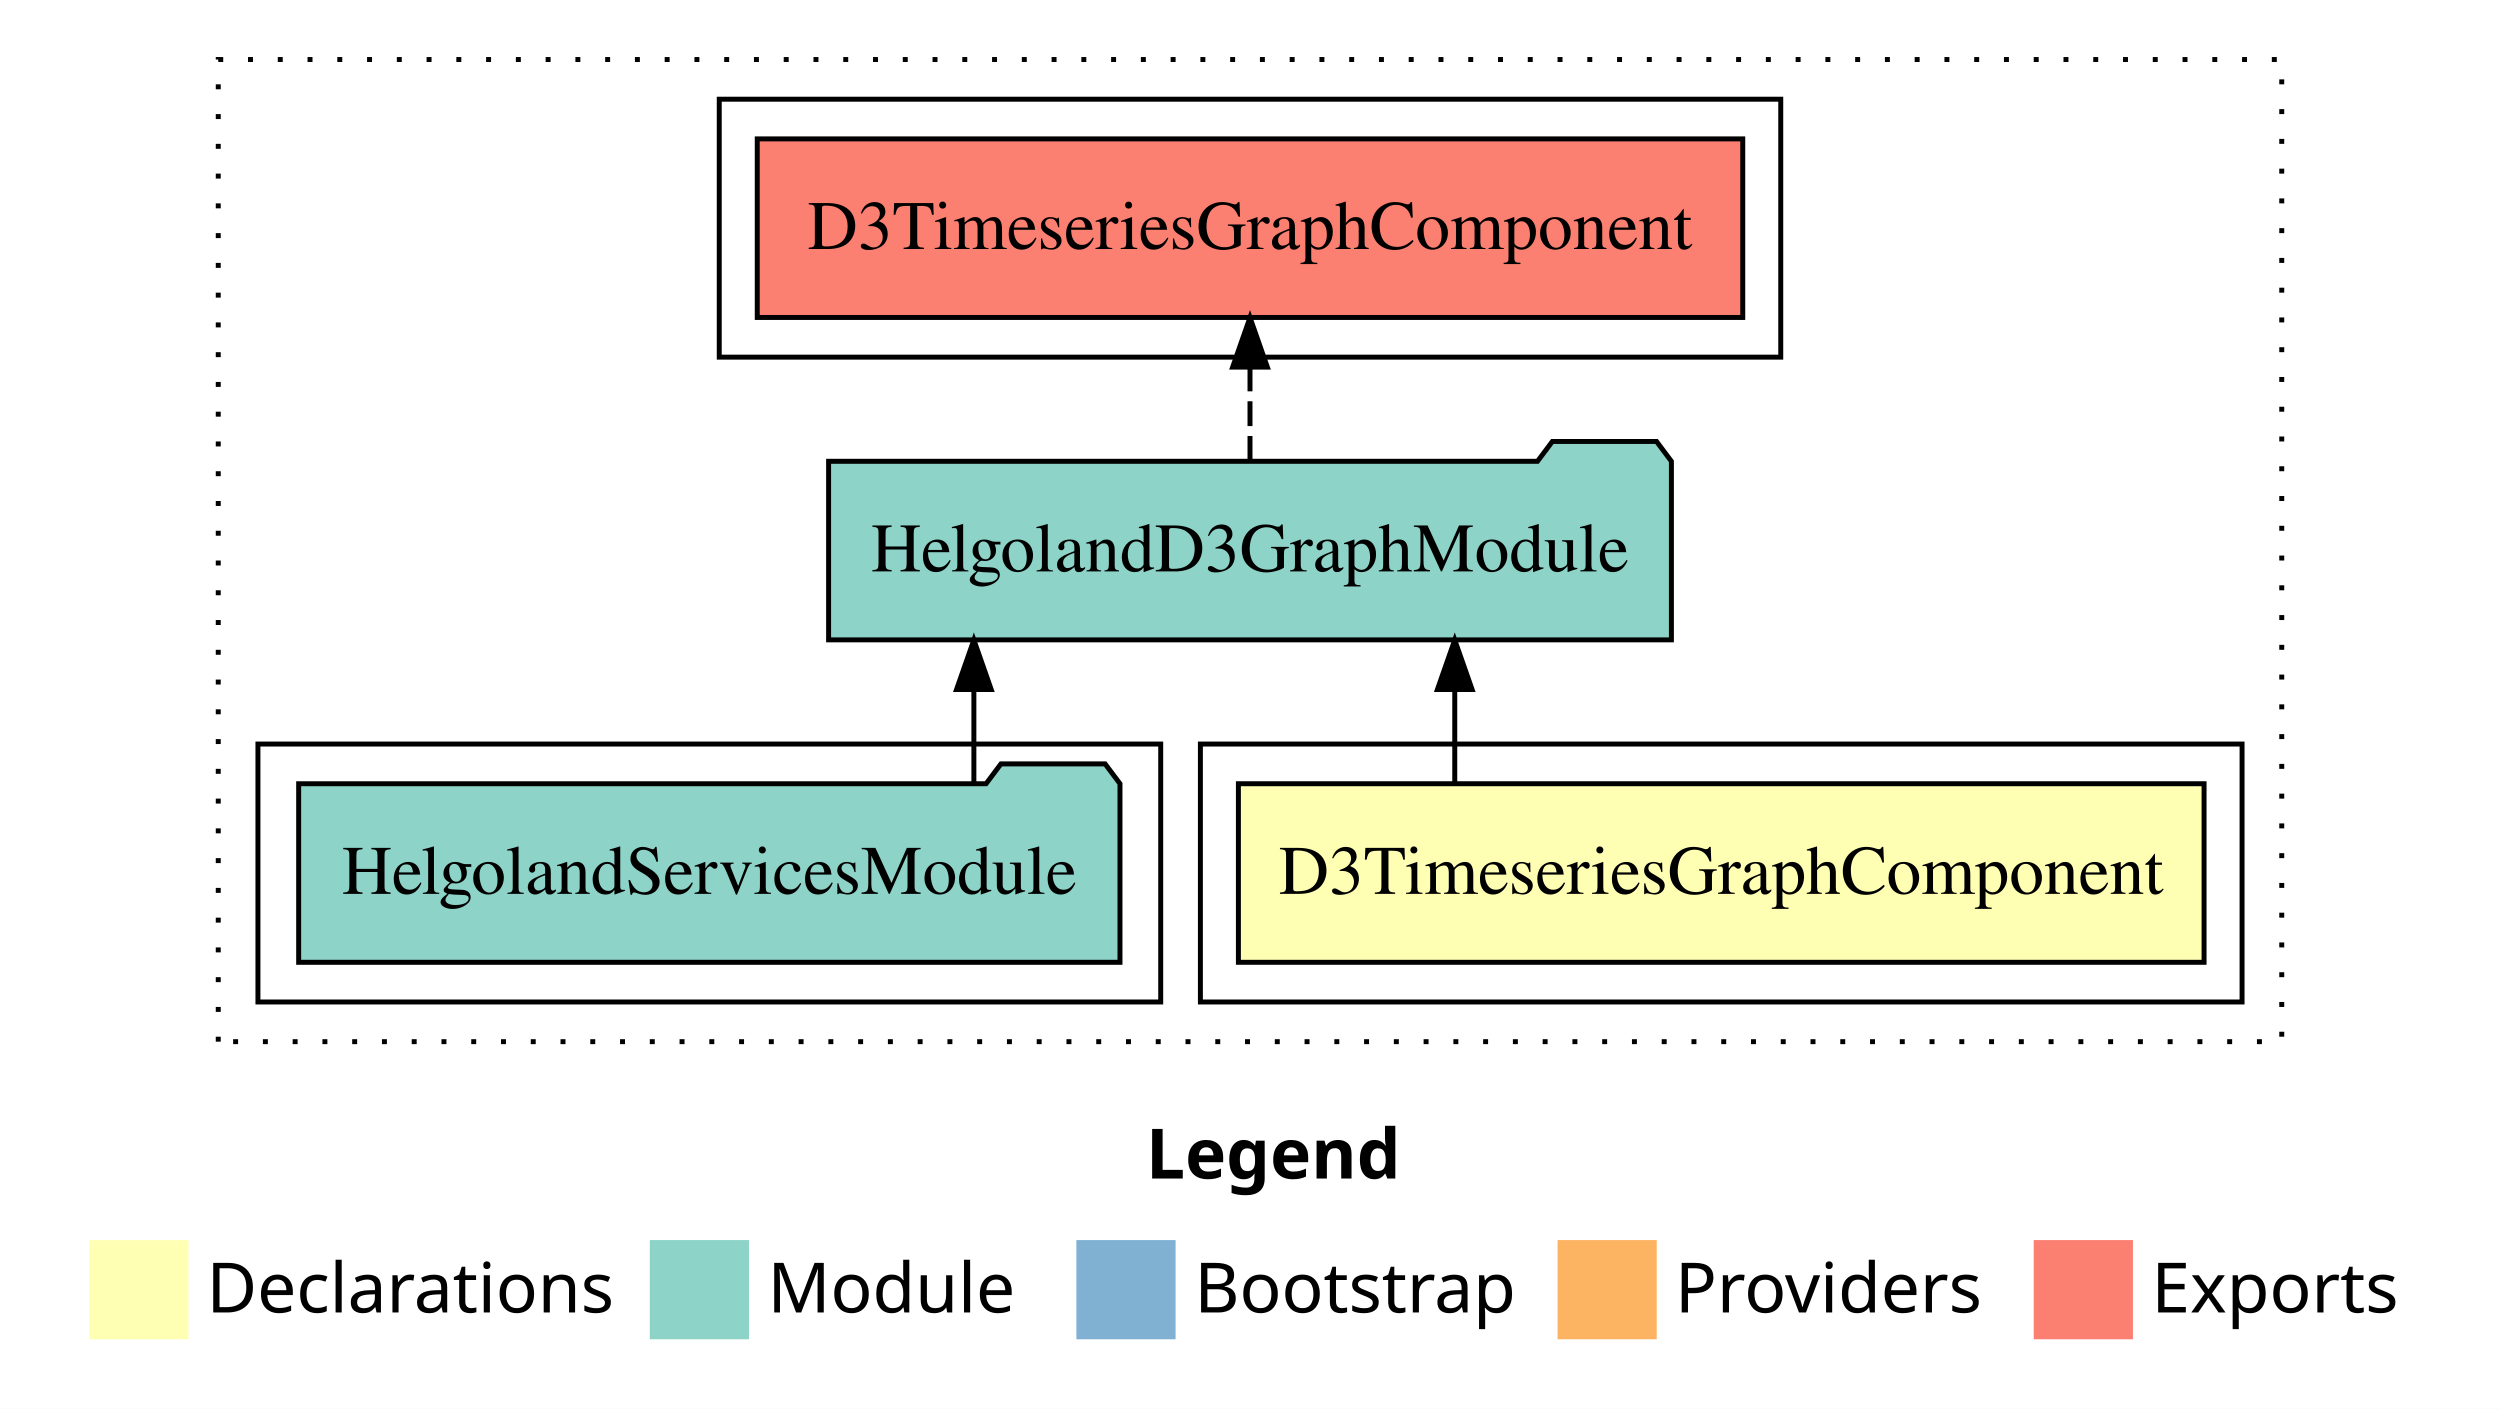
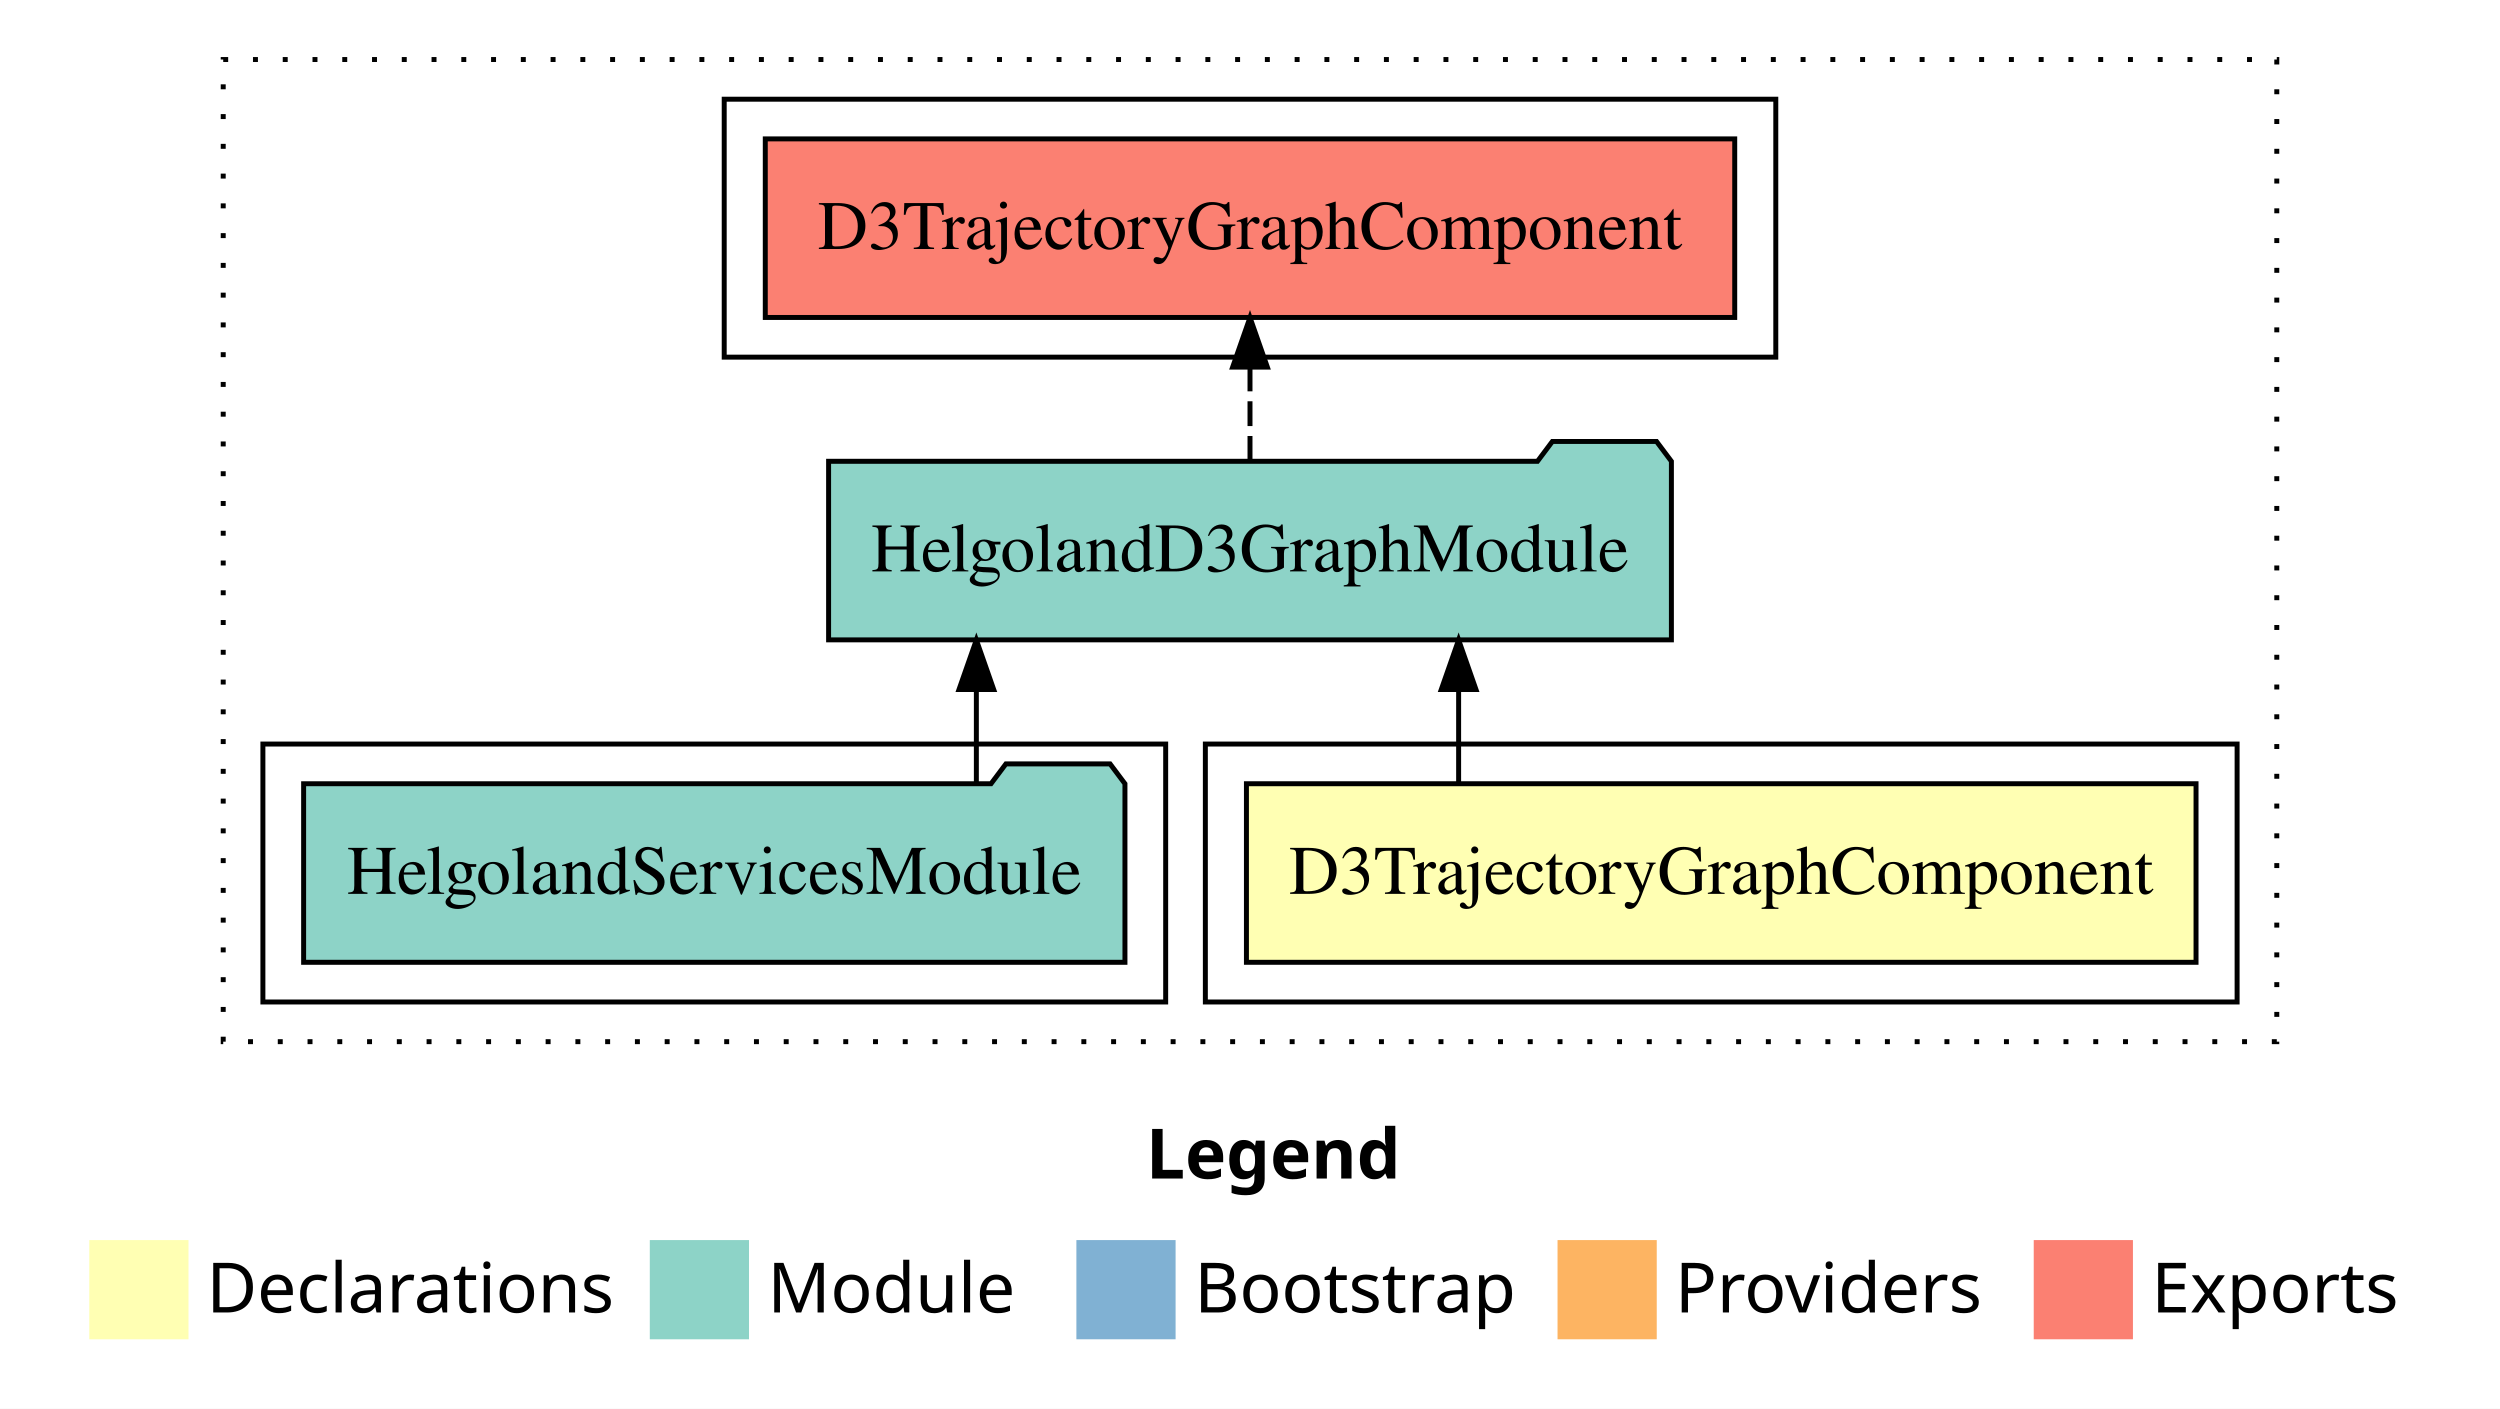
<svg xmlns="http://www.w3.org/2000/svg" width="504pt" height="284pt" viewBox="0.00 0.00 504.00 284.00">
  <g id="graph0" class="graph" transform="scale(1 1) rotate(0) translate(4 280)">
    <polygon fill="#ffffff" stroke="transparent" points="-4,4 -4,-280 500,-280 500,4 -4,4" />
    <text text-anchor="start" x="227.009" y="-42.4" font-family="sans-serif" font-weight="bold" font-size="14.00" fill="#000000">Legend</text>
    <polygon fill="#ffffb3" stroke="transparent" points="14,-10 14,-30 34,-30 34,-10 14,-10" />
    <text text-anchor="start" x="37.629" y="-15.4" font-family="sans-serif" font-size="14.00" fill="#000000">  Declarations</text>
    <polygon fill="#8dd3c7" stroke="transparent" points="127,-10 127,-30 147,-30 147,-10 127,-10" />
    <text text-anchor="start" x="150.725" y="-15.4" font-family="sans-serif" font-size="14.00" fill="#000000">  Module</text>
    <polygon fill="#80b1d3" stroke="transparent" points="213,-10 213,-30 233,-30 233,-10 213,-10" />
    <text text-anchor="start" x="236.781" y="-15.4" font-family="sans-serif" font-size="14.00" fill="#000000">  Bootstrap</text>
    <polygon fill="#fdb462" stroke="transparent" points="310,-10 310,-30 330,-30 330,-10 310,-10" />
    <text text-anchor="start" x="333.673" y="-15.4" font-family="sans-serif" font-size="14.00" fill="#000000">  Providers</text>
    <polygon fill="#fb8072" stroke="transparent" points="406,-10 406,-30 426,-30 426,-10 406,-10" />
    <text text-anchor="start" x="429.726" y="-15.4" font-family="sans-serif" font-size="14.00" fill="#000000">  Exports</text>
    <g id="clust1" class="cluster">
-       <polygon fill="none" stroke="#000000" stroke-dasharray="1,5" points="40,-70 40,-268 456,-268 456,-70 40,-70" />
+       <polygon fill="none" stroke="#000000" stroke-dasharray="1,5" points="41,-70 41,-268 455,-268 455,-70 41,-70" />
    </g>
    <g id="clust2" class="cluster">
-       <polygon fill="none" stroke="#000000" points="238,-78 238,-130 448,-130 448,-78 238,-78" />
+       <polygon fill="none" stroke="#000000" points="239,-78 239,-130 447,-130 447,-78 239,-78" />
    </g>
    <g id="clust4" class="cluster">
-       <polygon fill="none" stroke="#000000" points="48,-78 48,-130 230,-130 230,-78 48,-78" />
+       <polygon fill="none" stroke="#000000" points="49,-78 49,-130 231,-130 231,-78 49,-78" />
    </g>
    <g id="clust5" class="cluster">
-       <polygon fill="none" stroke="#000000" points="141,-208 141,-260 355,-260 355,-208 141,-208" />
+       <polygon fill="none" stroke="#000000" points="142,-208 142,-260 354,-260 354,-208 142,-208" />
    </g>
    <g id="node1" class="node">
-       <polygon fill="#ffffb3" stroke="#000000" points="440.339,-122 245.661,-122 245.661,-86 440.339,-86 440.339,-122" />
-       <text text-anchor="middle" x="343" y="-99.8" font-family="Times,serif" font-size="14.00" fill="#000000">D3TimeseriesGraphComponent</text>
+       <polygon fill="#ffffb3" stroke="#000000" points="438.72,-122 247.28,-122 247.28,-86 438.72,-86 438.72,-122" />
+       <text text-anchor="middle" x="343" y="-99.8" font-family="Times,serif" font-size="14.00" fill="#000000">D3TrajectoryGraphComponent</text>
    </g>
    <g id="node2" class="node">
      <polygon fill="#8dd3c7" stroke="#000000" points="332.955,-187 329.955,-191 308.955,-191 305.955,-187 163.045,-187 163.045,-151 332.955,-151 332.955,-187" />
      <text text-anchor="middle" x="248" y="-164.8" font-family="Times,serif" font-size="14.00" fill="#000000">HelgolandD3GraphModule</text>
    </g>
    <g id="edge1" class="edge">
-       <path fill="none" stroke="#000000" d="M289.279,-122.106C289.279,-122.106 289.279,-140.991 289.279,-140.991" />
-       <polygon fill="#000000" stroke="#000000" points="285.779,-140.991 289.279,-150.991 292.779,-140.991 285.779,-140.991" />
+       <path fill="none" stroke="#000000" d="M290.059,-122.106C290.059,-122.106 290.059,-140.991 290.059,-140.991" />
+       <polygon fill="#000000" stroke="#000000" points="286.559,-140.991 290.059,-150.991 293.559,-140.991 286.559,-140.991" />
    </g>
    <g id="node4" class="node">
-       <polygon fill="#fb8072" stroke="#000000" points="347.339,-252 148.661,-252 148.661,-216 347.339,-216 347.339,-252" />
-       <text text-anchor="middle" x="248" y="-229.8" font-family="Times,serif" font-size="14.00" fill="#000000">D3TimeseriesGraphComponent </text>
+       <polygon fill="#fb8072" stroke="#000000" points="345.72,-252 150.28,-252 150.28,-216 345.72,-216 345.72,-252" />
+       <text text-anchor="middle" x="248" y="-229.8" font-family="Times,serif" font-size="14.00" fill="#000000">D3TrajectoryGraphComponent </text>
    </g>
    <g id="edge3" class="edge">
      <path fill="none" stroke="#000000" stroke-dasharray="5,2" d="M248,-187.106C248,-187.106 248,-205.991 248,-205.991" />
      <polygon fill="#000000" stroke="#000000" points="244.5,-205.991 248,-215.991 251.5,-205.991 244.5,-205.991" />
    </g>
    <g id="node3" class="node">
-       <polygon fill="#8dd3c7" stroke="#000000" points="221.789,-122 218.789,-126 197.789,-126 194.789,-122 56.211,-122 56.211,-86 221.789,-86 221.789,-122" />
-       <text text-anchor="middle" x="139" y="-99.8" font-family="Times,serif" font-size="14.00" fill="#000000">HelgolandServicesModule</text>
+       <polygon fill="#8dd3c7" stroke="#000000" points="222.789,-122 219.789,-126 198.789,-126 195.789,-122 57.211,-122 57.211,-86 222.789,-86 222.789,-122" />
+       <text text-anchor="middle" x="140" y="-99.8" font-family="Times,serif" font-size="14.00" fill="#000000">HelgolandServicesModule</text>
    </g>
    <g id="edge2" class="edge">
-       <path fill="none" stroke="#000000" d="M192.333,-122.106C192.333,-122.106 192.333,-140.991 192.333,-140.991" />
-       <polygon fill="#000000" stroke="#000000" points="188.833,-140.991 192.333,-150.991 195.833,-140.991 188.833,-140.991" />
+       <path fill="none" stroke="#000000" d="M192.833,-122.106C192.833,-122.106 192.833,-140.991 192.833,-140.991" />
+       <polygon fill="#000000" stroke="#000000" points="189.333,-140.991 192.833,-150.991 196.333,-140.991 189.333,-140.991" />
    </g>
  </g>
</svg>
